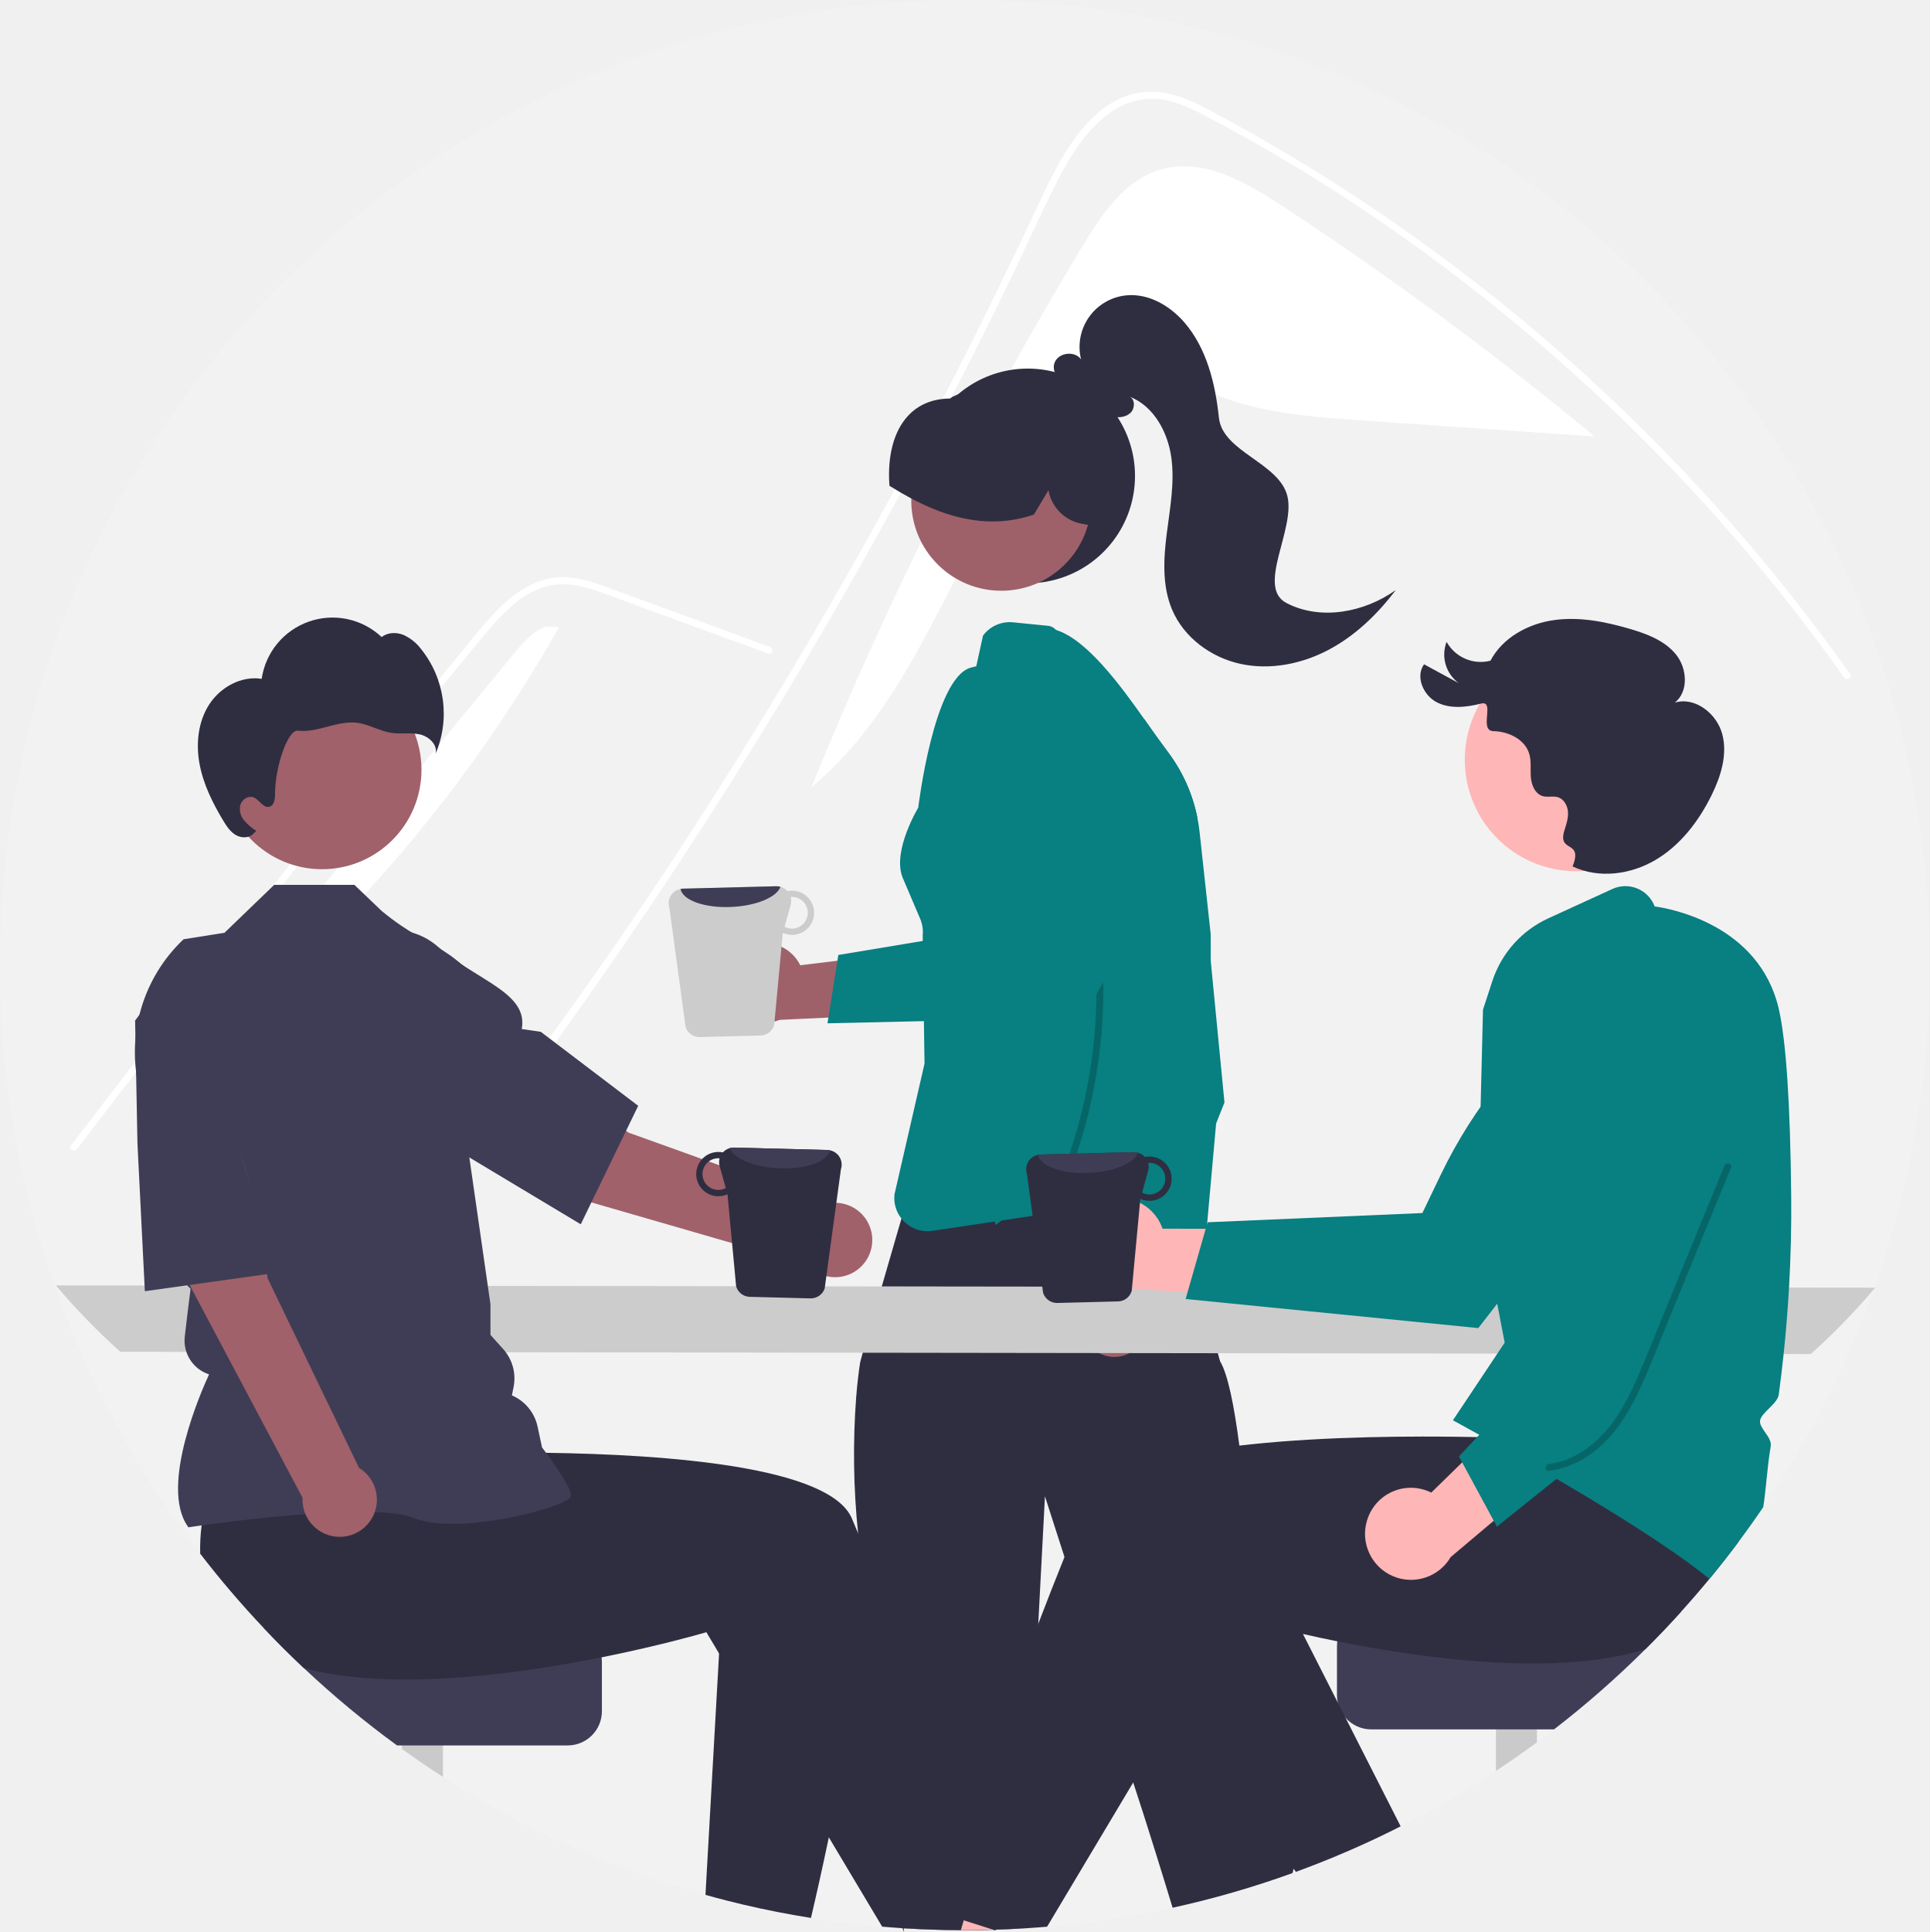
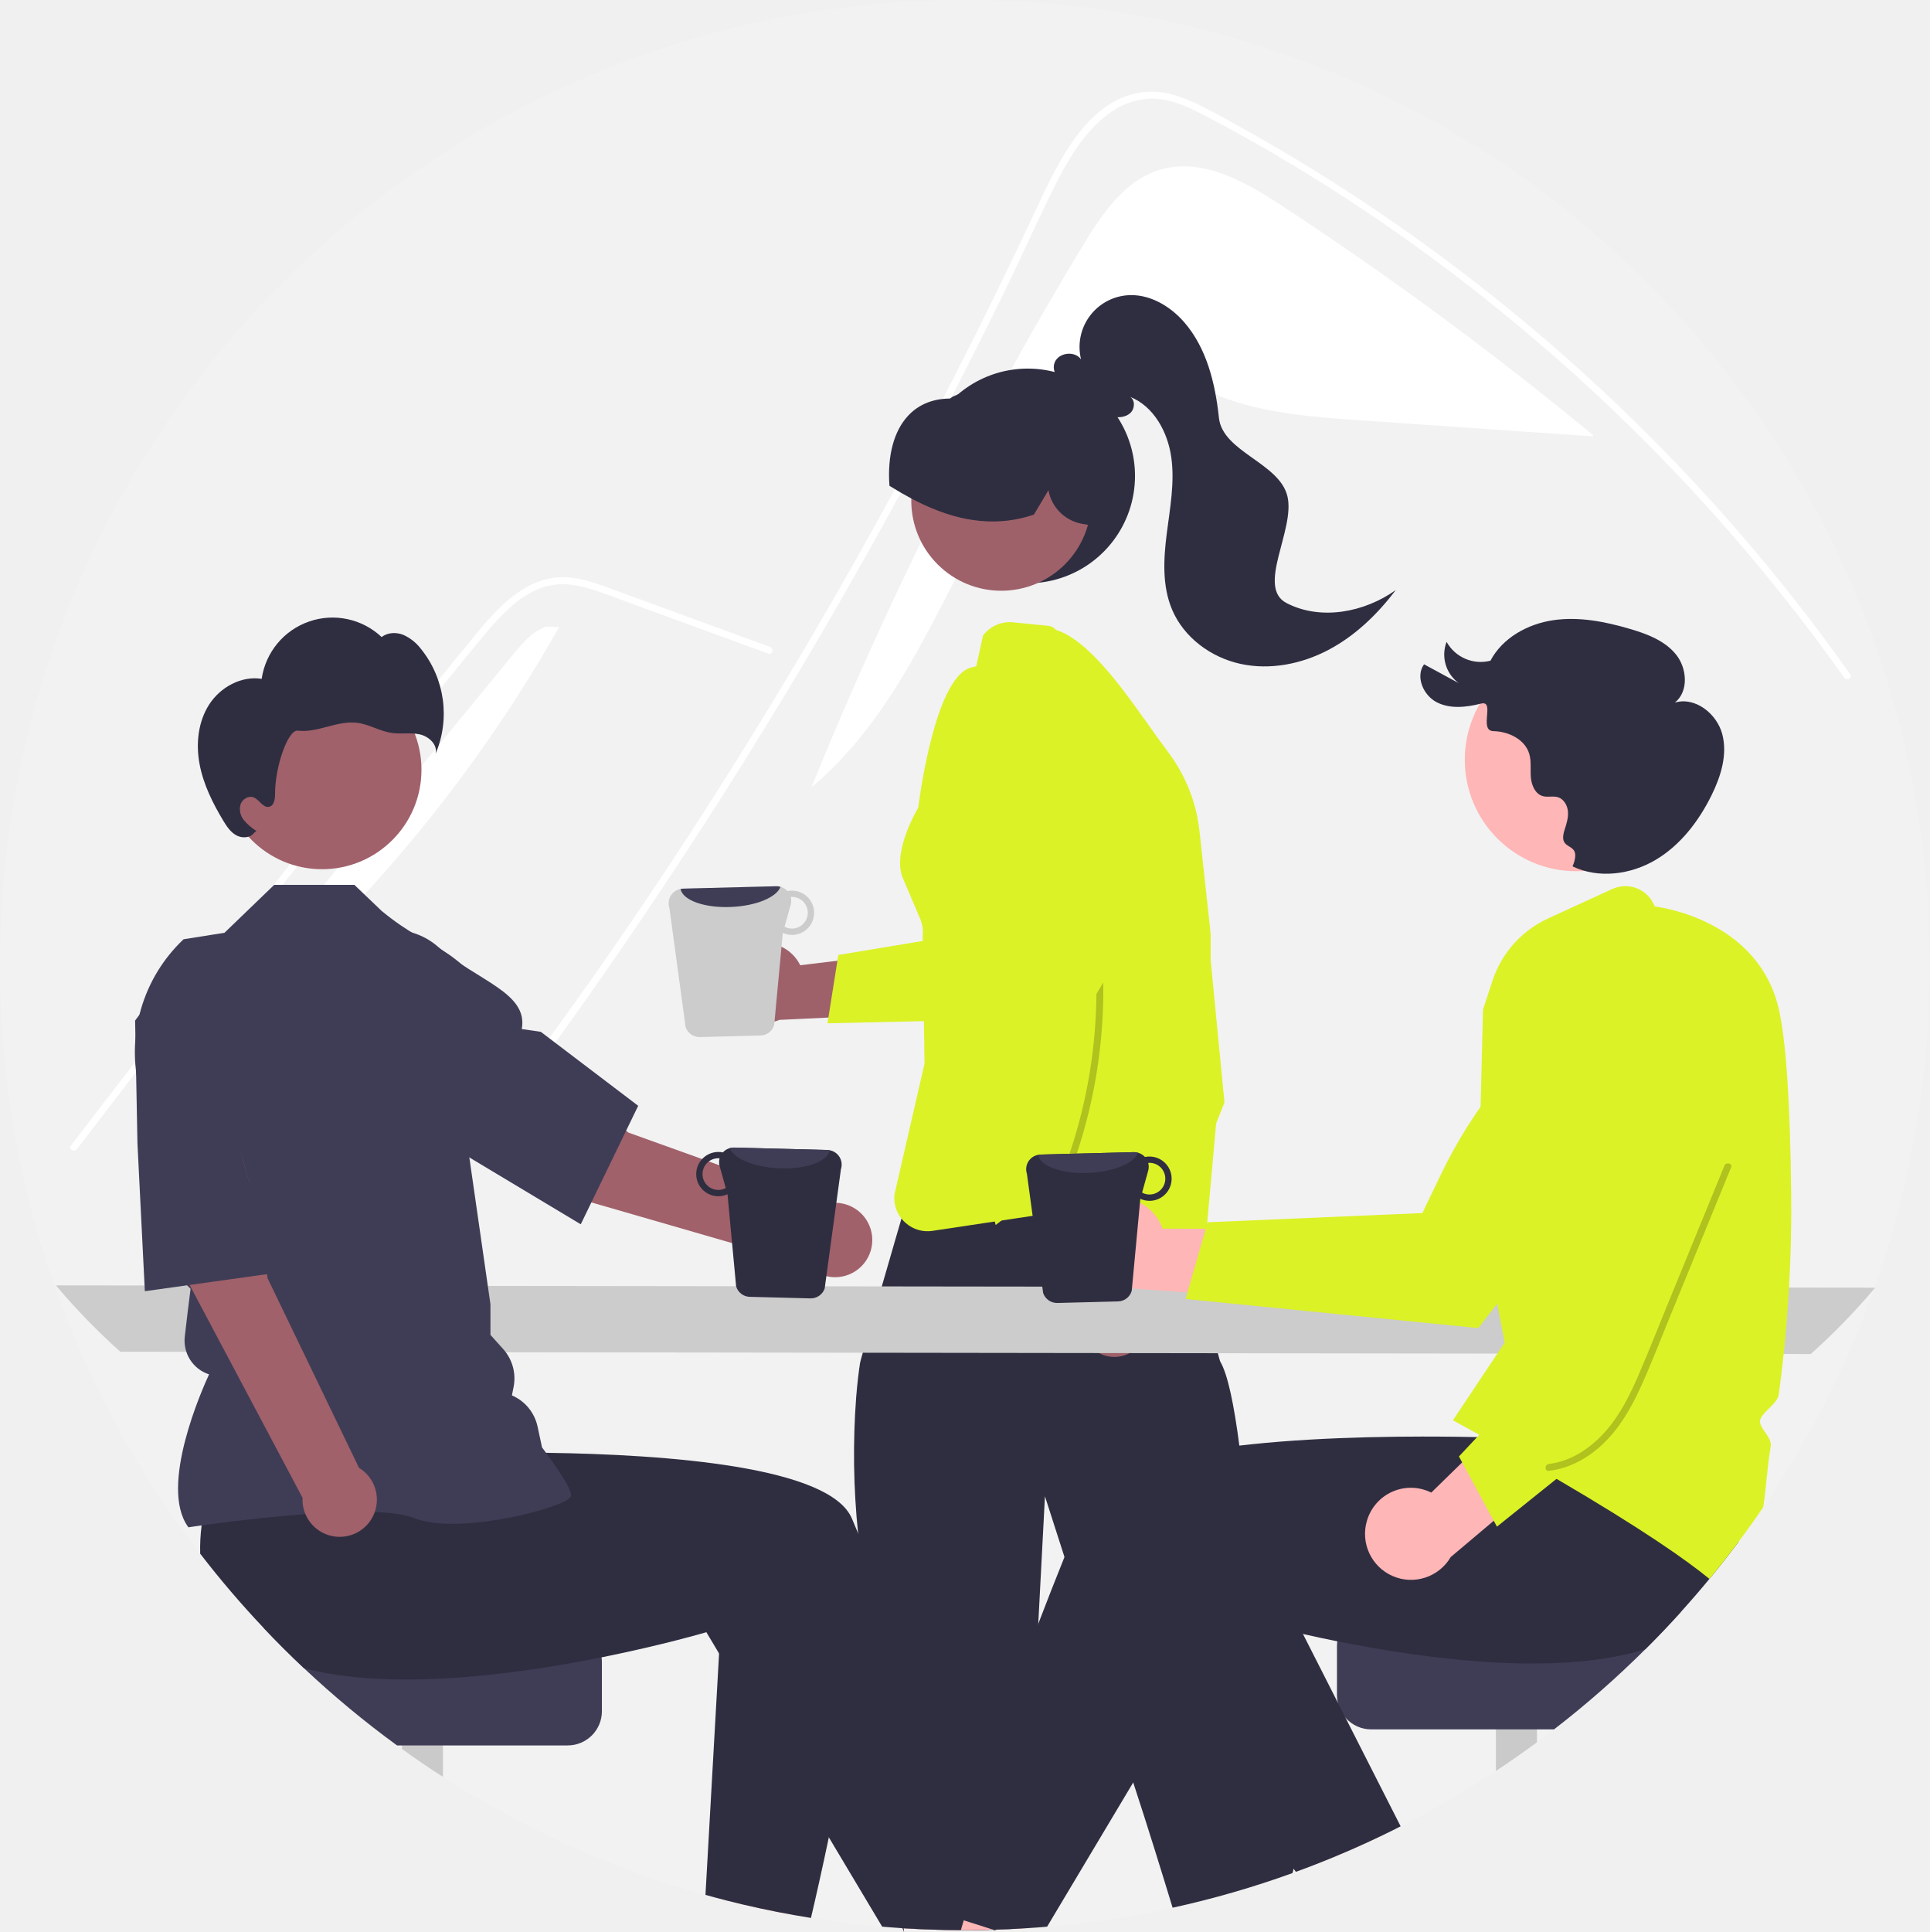
<svg xmlns="http://www.w3.org/2000/svg" data-name="Layer 1" width="842" height="842.8" viewBox="0 0 842 842.8">
  <path d="M1021,449.6a420.098,420.098,0,0,1-24.1,140.73c-.07.21-.14.4-.22.61v.01a419.102,419.102,0,0,1-48.3,95.08q-5.22,7.71-10.81,15.17-6.15,8.25-12.69,16.17-6.03,7.305-12.38,14.33-7.545,8.37-15.54,16.31a421.17,421.17,0,0,1-39.88,35q-3.69,2.865-7.46,5.63-8.775,6.48-17.9,12.5A417.418,417.418,0,0,1,790.15,825.3c-2.47,1.26-4.96,2.5-7.46,3.7q-14.505,7.005-29.6,12.89c-2.87,1.13-5.75,2.22-8.66,3.27-.49.19-.98.37-1.48.54a418.308,418.308,0,0,1-107.06,23.38q-3.81.345-7.63.58-4.05.285-8.11.46c-2.14.11-4.27.19-6.42.25-.44.02-.89.04-1.33.04q-4.335.135-8.7.17c-1.23.01-2.46.02-3.7.02-.58,0-1.16,0-1.74-.01q-12.585-.045-24.98-.82c-.17-.01-.34-.03-.51-.03-2.96-.2-5.91-.41-8.85-.67q-15.705-1.32-31.07-3.8-3.54-.555-7.06-1.2-15.285-2.7-30.17-6.51-4.425-1.125-8.8-2.35a418.627,418.627,0,0,1-114.54-51.46q-9.12-5.865-17.9-12.2c-.72-.5-1.43-1.02-2.14-1.54a422.135,422.135,0,0,1-40.59-33.67q-9.105-8.55-17.68-17.64A419.389,419.389,0,0,1,179,449.6c0-232.51,188.49-421,421-421S1021,217.09,1021,449.6Z" transform="translate(-179 -28.60001)" fill="#f2f2f2" />
  <path d="M651.36,135.928c8.429-13.941,18.418-28.827,34.061-33.379,18.115-5.272,36.724,5.201,52.509,15.535a1530.116,1530.116,0,0,1,136.171,100.329l-.048.541q-50.806-3.504-101.613-7.007c-24.472-1.688-49.784-3.608-71.411-15.185-8.206-4.393-16.206-10.261-25.505-10.67-11.553-.508-21.627,7.561-29.544,15.991-46.83,49.867-60.381,126.126-112.919,169.938A1667.327,1667.327,0,0,1,651.36,135.928Z" transform="translate(-179 -28.60001)" fill="#fff" />
  <path d="M363.505,558.892c5.179-6.539,7.295-8.071,12.403-14.67q62.39-80.692,117.283-166.835Q530.476,318.882,564.064,258.13q15.99-28.882,31.104-58.218Q606.896,177.166,618.1,154.148c2.136-4.383,4.212-8.786,6.277-13.199,4.867-10.378,9.643-20.806,14.771-31.044,5.844-11.668,12.957-23.9,23.688-31.739a32.319,32.319,0,0,1,16.837-6.479c8.736-.564,16.796,3.043,24.373,6.983,55.437,28.907,107.337,65.15,154.28,106.39A803.198,803.198,0,0,1,983.67,324.197c1.108,1.582,3.728.071,2.609-1.521q-6.605-9.34-13.471-18.479A805.459,805.459,0,0,0,842.276,167.418a810.7,810.7,0,0,0-75.659-55.548Q746.561,98.872,725.75,87.094c-6.993-3.96-14.016-7.869-21.159-11.537-7.003-3.597-14.439-6.831-22.439-6.952-27.225-.423-41.321,30.409-51.004,51.155q-4.564,9.794-9.239,19.527Q604.241,176.239,585.213,212.517q-11.743,22.398-24.001,44.535-38.147,68.933-81.09,135.076c-37.925,58.409-75.548,110.007-118.753,164.628C360.18,558.268,362.306,560.424,363.505,558.892Z" transform="translate(-179 -28.60001)" fill="#fff" />
  <path d="M514.185,313.716,473.623,298.88l-20.139-7.366c-6.559-2.399-13.102-5.13-19.883-6.848-5.995-1.519-12.086-1.767-17.996.229a41.477,41.477,0,0,0-14.037,8.701,113.91,113.91,0,0,0-11.513,12.295c-4.385,5.269-8.705,10.594-13.044,15.901q-26.863,32.853-53.376,65.991-26.512,33.138-52.669,66.557-26.221,33.501-52.081,67.282-3.168,4.138-6.33,8.281c-1.165,1.526-3.791.022-2.61-1.526q26.051-34.121,52.465-67.962,26.479-33.922,53.324-67.557,26.845-33.634,54.052-66.976,6.778-8.307,13.579-16.595c3.824-4.661,7.606-9.372,11.8-13.71,7.7-7.963,17.319-15,28.834-15.191,6.77-.112,13.322,2.036,19.612,4.312,6.781,2.453,13.546,4.952,20.318,7.429L504.777,307.066l10.211,3.735c1.812.663,1.029,3.585-.804,2.915Z" transform="translate(-179 -28.60001)" fill="#fff" />
  <path d="M403.096,313.864c3.993-4.86,8.31-9.949,14.282-11.923l5.576.22A632.461,632.461,0,0,1,254.498,494.745Q328.797,404.305,403.096,313.864Z" transform="translate(-179 -28.60001)" fill="#fff" />
  <path d="M674.243,236.212A46.82,46.82,0,1,1,593.713,203.738q.112-.112.225-.225c.375-.393.749-.787,1.142-1.161a.018.018,0,0,0,.019-.019c.487-.449.974-.899,1.48-1.33a46.807,46.807,0,0,1,77.664,35.208Z" transform="translate(-179 -28.60001)" fill="#2f2e41" />
  <circle cx="615.888" cy="247.045" r="39.26" transform="translate(-173.2978 479.2563) rotate(-45)" fill="#9e616a" />
  <path d="M643.94,209.29a44.272,44.272,0,0,0-46.23-8.96q-.345.135-.69.3c-.01,0-.01.01-.02.01-.75.31-1.51.63-2.24.98l-.45.22v.06c-.08.06-.17.13-.26.19a1.535,1.535,0,0,1-.65.36c-7.55.1-13.7,2.66-18.26,7.61-6.09,6.6-8.95,17.27-8.07,30.05l.02.39.34.22c3.22,2.01,6.27,3.78,9.21,5.33,1.74.93,3.43,1.78,5.11,2.56.2.09.4.19.6.28,17,7.85,32.55,9.27,47.49,4.3l.28-.09,6.35-10.64a18.136,18.136,0,0,0,14.6,14.63l2.64.47,3.87.68.16-.73C661.58,240.21,656.03,220.84,643.94,209.29Z" transform="translate(-179 -28.60001)" fill="#2f2e41" />
  <path d="M740.387,291.691c-13.36-6.896,3.822-31.923.37-46.556-3.453-14.633-28.317-19.339-29.901-34.291S705.546,180.472,695.68,169.127c-6.304-7.249-15.594-12.601-25.158-11.693a22.621,22.621,0,0,0-19.825,27.932c-2.723-3.858-9.77-3.022-11.515,1.367-1.551,3.902,1.875,8.628,5.907,8.973,5.276,6.515,11.317,13.43,19.582,14.744,2.663.423,5.655.113,7.6-1.754s2.096-5.601-.211-6.996c10.387,4.126,16.476,15.356,18.018,26.426,1.541,11.07-.591,22.27-1.996,33.357s-2.01,22.751,2.337,33.048c5.136,12.165,16.962,20.884,29.868,23.68s26.65.063,38.332-6.094C770.3,305.96,780.042,296.56,788,286.022,774.292,295.756,755.327,299.403,740.387,291.691Z" transform="translate(-179 -28.60001)" fill="#2f2e41" />
  <polygon points="409.593 428.003 382.475 613.181 530.504 602.024 486.197 419.853 409.593 428.003" fill="#ffb8b8" />
  <path d="M743.45,843.81a17.824,17.824,0,0,1-.5,1.89,414.801,414.801,0,0,1-52.3,15.11c-3.74-12.3-10.91-35.59-17.19-54.64-5.13-15.55-9.66-28.27-11.24-29.86-4.39-4.37,0-10.2,0-10.2l-18.75-58.29-8.52-26.48-2.92,55.63-4.24,80.58-.12,2.26s-5.84,17.49-2.92,20.41-2.92,14.59-2.92,14.59l-1.68,15.31c-2.14.11-4.27.19-6.42.25L613,870.6l-.6-.19q-4.335.135-8.7.17c-1.23.01-2.46.02-3.7.02-.58,0-1.16,0-1.74-.01q-12.585-.045-24.98-.82l-5.13-41.75-5.3-43.14s5.83-11.65,0-17.48c-3.51-3.51-1.75-8.61.22-12.11-1.22-5.41-2.89-13.73-5.14-26.05-.08-.41-.15-.83-.23-1.25q-1.065-5.865-1.91-11.5c-1-6.61-1.78-12.96-2.38-19.04a334.226,334.226,0,0,1-.84-59.27c.56-7.02,1.26-12.16,1.72-15.13.04-.28.47-1.85,1.17-4.33,1.1-3.97,2.91-10.27,4.94-17.32,1.08-3.74,2.22-7.69,3.35-11.62,1.97-6.81,3.93-13.56,5.51-19.02v-.03c1.39-4.79,2.5-8.57,3.08-10.55.28-.97.43-1.5.43-1.5s.31-.07.9-.2c1.83-.42,6.35-1.43,12.61-2.78,6.53-1.38,14.94-3.13,24.18-4.91,7.91-1.52,16.43-3.07,24.9-4.46,3.04-.49,6.08-.97,9.08-1.42,18.53-2.76,35.54-4.33,43.6-2.54a15.016,15.016,0,0,1,1.65.45,8.207,8.207,0,0,1,1.57.71c.25.15,2.67,9.59,5.76,21.89.03.12.06.25.09.37.93,3.72,1.92,7.68,2.93,11.73,1.03,4.13,2.07,8.34,3.09,12.44,3.03,12.18,5.83,23.45,7.27,28.97.55,2.14.91,3.41.99,3.55,3.38,5.63,6.14,19.43,8.38,36.74,2,15.45,3.59,33.7,4.82,51.43.61,8.77,1.13,17.42,1.57,25.54,1.49,27.32,2.09,48.65,2.09,48.65s2.23,17.78,6.66,26.17a12.757,12.757,0,0,0,2.07,2.97c2.95,2.95,3.29,5.51,2.9,7.33a6.057,6.057,0,0,1-1.04,2.38,3.943,3.943,0,0,1-.39.49,11.349,11.349,0,0,0,2.92,10.2C744.2,837.23,743.97,841.31,743.45,843.81Z" transform="translate(-179 -28.60001)" fill="#2f2e41" />
-   <path d="M694.96,397.21q-.255-1.89-.54-3.81c-.11-.82-.24-1.64-.36-2.45-1.27-8.18,4.02-15.18-2.83-20.84a14.54,14.54,0,0,1-3.83-4.78l-1.57-3.16-2.89-5.86-6.32-12.74-1.09-2.19a14.04,14.04,0,0,0-1.06-1.79,14.447,14.447,0,0,0-4.51-4.22l-15.7-9.36a14.488,14.488,0,0,1-5.62-6.09l-.39-.8c-1.73-3.55-4.83-12.04-8.5-15.73l-.01-.01a5.38,5.38,0,0,0-3.08-1.75L621.03,300.08a14.494,14.494,0,0,0-13.11,5.79l-.43,1.95-2.51,11.43-.14.03c-.74.17-1.48.34-2.21.55-16.21,4.43-22.97,61.1-22.97,61.1s-11.35,18.73-6.89,30.32l7.96,18.69a2.253,2.253,0,0,1,.14.44,14.39,14.39,0,0,1,.74,6.35l.01.73.02,1.61.06,4.13.19,13.7.24,17.15.21,14.61.07,3.89L569.3,549.6a14.351,14.351,0,0,0,3.03,10.57l.01.01a13.429,13.429,0,0,0,.92,1.06l.01.01c.31.32.63.61.96.9a14.382,14.382,0,0,0,11.66,3.39l1.75-.27h.01l25.4-3.81h.02l2.94-.44h.02l28.43-4.27h.02l4.87-.74c.39-.05.77-.1,1.16-.13l26.03-1.79a14.668,14.668,0,0,0,1.78-.23h.01a14.54,14.54,0,0,0,10.47-8.37,12.885,12.885,0,0,0,.89-2.67,15.044,15.044,0,0,0,.37-3.03l.29-24.52.99-79.24a14.264,14.264,0,0,1,2.18-7.47C697.13,422.8,696.72,410.46,694.96,397.21Z" transform="translate(-179 -28.60001)" fill="#087f81" />
+   <path d="M694.96,397.21q-.255-1.89-.54-3.81c-.11-.82-.24-1.64-.36-2.45-1.27-8.18,4.02-15.18-2.83-20.84a14.54,14.54,0,0,1-3.83-4.78l-1.57-3.16-2.89-5.86-6.32-12.74-1.09-2.19a14.04,14.04,0,0,0-1.06-1.79,14.447,14.447,0,0,0-4.51-4.22l-15.7-9.36a14.488,14.488,0,0,1-5.62-6.09l-.39-.8c-1.73-3.55-4.83-12.04-8.5-15.73l-.01-.01a5.38,5.38,0,0,0-3.08-1.75L621.03,300.08a14.494,14.494,0,0,0-13.11,5.79l-.43,1.95-2.51,11.43-.14.03c-.74.17-1.48.34-2.21.55-16.21,4.43-22.97,61.1-22.97,61.1s-11.35,18.73-6.89,30.32l7.96,18.69a2.253,2.253,0,0,1,.14.44,14.39,14.39,0,0,1,.74,6.35l.01.73.02,1.61.06,4.13.19,13.7.24,17.15.21,14.61.07,3.89L569.3,549.6a14.351,14.351,0,0,0,3.03,10.57l.01.01a13.429,13.429,0,0,0,.92,1.06l.01.01c.31.32.63.61.96.9a14.382,14.382,0,0,0,11.66,3.39l1.75-.27h.01l25.4-3.81h.02l2.94-.44h.02l28.43-4.27h.02l4.87-.74c.39-.05.77-.1,1.16-.13l26.03-1.79a14.668,14.668,0,0,0,1.78-.23h.01a14.54,14.54,0,0,0,10.47-8.37,12.885,12.885,0,0,0,.89-2.67,15.044,15.044,0,0,0,.37-3.03l.29-24.52.99-79.24a14.264,14.264,0,0,1,2.18-7.47C697.13,422.8,696.72,410.46,694.96,397.21Z" transform="translate(-179 -28.60001)" fill="#dbf226" />
  <path d="M651.317,608.843a14.049,14.049,0,0,1,13.786-16.553l16.24-47.209,15.834,20.551-17.849,41.68a14.125,14.125,0,0,1-28.011,1.531Z" transform="translate(-179 -28.60001)" fill="#9e616a" />
-   <path d="M713.28,509.52l-3.65,9.2-5.1,56.91a16.048,16.048,0,0,0-4.49,1.89,15.759,15.759,0,0,0-6.65,18.42l1.5,4.5-11.15-3.43-18.33-5.63L643.8,584.74,647.46,572.87a17.617,17.617,0,0,0-2.98-16.12,17.439,17.439,0,0,0-1.41-1.59l1.37-10.25.81-6.09-9.89,7.51-19.34,14.69h-.01l-2.56,1.95s-.14-.52-.4-1.51c-.49-1.91-1.41-5.57-2.59-10.67a648.089,648.089,0,0,1-12.89-77.09c-.6-5.84-1.12-11.82-1.54-17.89-.43-6.25-.75-12.59-.92-18.97-1.44-51.93,6.54-106.37,39.89-134.21a15.911,15.911,0,0,1,4.75.76c13.5,4.15,28.31,24.43,38.55,38.94,2.42,3.43,4.58,6.53,6.41,9.02l4.43,6.03a70.566,70.566,0,0,1,12.27,27.71q.645,3.18,1.01,6.44l4.84,44.52v11.47Z" transform="translate(-179 -28.60001)" fill="#087f81" />
+   <path d="M713.28,509.52l-3.65,9.2-5.1,56.91a16.048,16.048,0,0,0-4.49,1.89,15.759,15.759,0,0,0-6.65,18.42l1.5,4.5-11.15-3.43-18.33-5.63L643.8,584.74,647.46,572.87a17.617,17.617,0,0,0-2.98-16.12,17.439,17.439,0,0,0-1.41-1.59l1.37-10.25.81-6.09-9.89,7.51-19.34,14.69h-.01l-2.56,1.95s-.14-.52-.4-1.51c-.49-1.91-1.41-5.57-2.59-10.67a648.089,648.089,0,0,1-12.89-77.09c-.6-5.84-1.12-11.82-1.54-17.89-.43-6.25-.75-12.59-.92-18.97-1.44-51.93,6.54-106.37,39.89-134.21a15.911,15.911,0,0,1,4.75.76c13.5,4.15,28.31,24.43,38.55,38.94,2.42,3.43,4.58,6.53,6.41,9.02l4.43,6.03a70.566,70.566,0,0,1,12.27,27.71q.645,3.18,1.01,6.44l4.84,44.52v11.47Z" transform="translate(-179 -28.60001)" fill="#dbf226" />
  <path d="M203.39,589.327a289.005,289.005,0,0,0,28.12,28.95l737.58,1a289.004,289.004,0,0,0,28.12-28.95Z" transform="translate(-179 -28.60001)" fill="#ccc" />
  <path d="M603.7,870.58c-1.23.01-2.46.02-3.7.02-.58,0-1.16,0-1.74-.01q-12.585-.045-24.98-.82l.2,1.63-.71-1.66-15.85-36.9,11.23-4.82,20.6-8.85L595,840.66l5.98,20.58,1.78,6.1Z" transform="translate(-179 -28.60001)" fill="#ffb6b6" />
  <path d="M530.27,827.74l-4.48,36.33q-15.285-2.7-30.17-6.51V827.75Z" transform="translate(-179 -28.60001)" fill="#ffb6b6" />
  <path d="M372.28,760.78v42.97q-9.12-5.865-17.9-12.2V760.78Z" transform="translate(-179 -28.60001)" fill="#cacaca" />
  <path d="M441.63,753.62v21.47a14.924,14.924,0,0,1-14.91,14.92H352.24a422.135,422.135,0,0,1-40.59-33.67q-9.105-8.55-17.68-17.64H426.72a14.93,14.93,0,0,1,14.91,14.92Z" transform="translate(-179 -28.60001)" fill="#3f3d56" />
  <path d="M616.18,869.59l-2.45.78L613,870.6l-.6-.19q-4.335.135-8.7.17c-1.23.01-2.46.02-3.7.02-.58,0-1.16,0-1.74-.01q-12.585-.045-24.98-.82l.2,1.63-.71-1.66c-2.96-.2-5.91-.41-8.85-.67L540.65,830.1l-47.89-80.19-5.55-9.29s-18.93,5.6-45.72,10.97c-20.19,4.06-44.84,7.97-69.21,9.25-6.01.32-12,.48-17.9.43-15.25-.1-29.9-1.53-42.73-4.93q-9.105-8.55-17.68-17.64a421.224,421.224,0,0,1-27.62-32.33,78.015,78.015,0,0,1,.63-12.34c.09-.68.18-1.37.29-2.07L270,645.6l20.28-2.68,30.86-4.08,33.43-4.42,3.68,28.82s26.03-1.32,59.01-.88c52.97.72,123.85,6,133.45,28.66.9,2.13,1.8,4.28,2.7,6.43,18.64,44.65,35.76,92.22,47.39,126.02,2.22,6.44,4.23,12.37,6.02,17.69C612.73,858.73,616.18,869.59,616.18,869.59Z" transform="translate(-179 -28.60001)" fill="#2f2e41" />
  <path d="M559.48,716.57q-.735,6.36-1.55,12.67c-4.8,37.21-11.41,72.75-17.28,100.86-2.87,13.72-5.57,25.66-7.8,35.17q-3.54-.555-7.06-1.2-15.285-2.7-30.17-6.51-4.425-1.125-8.8-2.35l5.94-105.3,1.96-34.83,61.07,1.41Z" transform="translate(-179 -28.60001)" fill="#2f2e41" />
  <path d="M657.675,553.699A19.952,19.952,0,0,1,686.261,564.6l70.903.084-20.32,30.735-64.215-4.792a20.06,20.06,0,0,1-14.953-36.928Z" transform="translate(-179 -28.60001)" fill="#ffb6b6" />
-   <path d="M696.331,595.264,824.028,607.95l.337-.431c.644-.823,64.566-82.646,75.305-102.124a58.891,58.891,0,0,0,6.82-38.571l-.073-.324-.254-.215a29.885,29.885,0,0,0-37.369-.819,211.683,211.683,0,0,0-61.088,75.483l-8.08,16.821-93.71,4.02Z" transform="translate(-179 -28.60001)" fill="#087f81" />
+   <path d="M696.331,595.264,824.028,607.95l.337-.431c.644-.823,64.566-82.646,75.305-102.124a58.891,58.891,0,0,0,6.82-38.571l-.073-.324-.254-.215a29.885,29.885,0,0,0-37.369-.819,211.683,211.683,0,0,0-61.088,75.483l-8.08,16.821-93.71,4.02Z" transform="translate(-179 -28.60001)" fill="#dbf226" />
  <path d="M647.08,825.84l-18.82,43.82q-4.05.285-8.11.46c-2.14.11-4.27.19-6.42.25L613,870.6l-.6-.19q-4.335.135-8.7.17c-1.23.01-2.46.02-3.7.02-.58,0-1.16,0-1.74-.01l1.25-4.28,1.47-5.07,5.84-20.08,8.43-28.99,12.54,5.38Z" transform="translate(-179 -28.60001)" fill="#ffb6b6" />
  <path d="M782.69,829q-14.505,7.005-29.6,12.89l-9.84-16.55,31.72-13.93Z" transform="translate(-179 -28.60001)" fill="#ffb6b6" />
  <path d="M849.62,753.78v34.86q-8.775,6.48-17.9,12.5V753.78Z" transform="translate(-179 -28.60001)" fill="#cacaca" />
  <path d="M912.5,731.7q-7.545,8.37-15.54,16.31a421.17,421.17,0,0,1-39.88,35h-79.8a14.879,14.879,0,0,1-11.19-5.07l-.01-.03a14.727,14.727,0,0,1-3.36-6.6l-.01-.02a15.302,15.302,0,0,1-.34-3.2V746.62a14.93,14.93,0,0,1,14.91-14.92Z" transform="translate(-179 -28.60001)" fill="#3f3d56" />
  <path d="M945.38,647.9l-8.65,37.06a77.902,77.902,0,0,1,.84,16.24q-6.15,8.25-12.69,16.17-6.03,7.305-12.38,14.33-7.545,8.37-15.54,16.31c-13.88,4.36-30.24,6.14-47.34,6.26-5.9.05-11.89-.11-17.9-.43-24.37-1.28-49.02-5.19-69.21-9.25-5.34-1.06-10.36-2.14-14.98-3.19-8.75-1.97-16.07-3.81-21.37-5.21-5.97-1.56-9.37-2.57-9.37-2.57l-22.71,38.03-20.62,34.52-37.57,62.91q-3.81.345-7.63.58-4.05.285-8.11.46c-2.14.11-4.27.19-6.42.25L613,870.6l-.6-.19-9.64-3.07-3.25-1.03-11.69-3.72s2.61-8.22,7.18-21.93c1.68-5.03,3.62-10.81,5.8-17.19,7.87-23.06,18.78-54.03,31.23-86.5,3.69-9.64,7.51-19.42,11.44-29.15,3.22-7.99,6.5-15.95,9.82-23.8,5.77-13.61,33.65-20.95,66.48-24.8,1.67-.19,3.35-.38,5.04-.56,16.73-1.76,34.48-2.67,51.08-3.09,8.31-.21,16.33-.29,23.79-.3q3.615,0,7.03.02h.01c6.15.03,11.81.12,16.79.22.97.02,1.91.05,2.83.07h.01c.62.01,1.23.03,1.83.04,10.89.28,17.57.62,17.57.62l2.59-20.32.53-4.1.5-3.9v-.01l.06-.49.41-.01,7.2-.14,60.52-1.18,33.06-.65Z" transform="translate(-179 -28.60001)" fill="#2f2e41" />
  <path d="M790.15,825.3c-2.47,1.26-4.96,2.5-7.46,3.7q-14.505,7.005-29.6,12.89c-2.87,1.13-5.75,2.22-8.66,3.27-.32-.45-.65-.9-.98-1.35-13.88-19.05-31.52-44.19-49.37-72.16-7.47-11.7-14.98-23.9-22.27-36.36l52.78-24.64,5.92-2.76,17.02,33.51,15.18,29.89,3.38,6.65Z" transform="translate(-179 -28.60001)" fill="#2f2e41" />
  <circle cx="687.762" cy="331.426" r="48.625" fill="#ffb6b6" />
  <path d="M865.153,406.54c11.369,5.455,25.362,3.607,36.216-2.811s18.842-16.884,24.424-28.191c4.088-8.281,7.058-17.764,4.691-26.69s-11.812-16.406-20.66-13.762c6.062-4.881,5.355-14.947.457-20.995s-12.627-8.956-20.095-11.148c-10.838-3.181-22.226-5.426-33.404-3.799s-22.182,7.679-27.442,17.675a17.039,17.039,0,0,1-19.144-8.221,15.437,15.437,0,0,0,5.307,18.009l-15.138-8.213c-3.859,5.349-.352,13.508,5.506,16.538s12.94,2.222,19.334.603-1.15,11.884,5.445,12.014,13.728,3.581,15.616,9.901c.989,3.31.413,6.865.704,10.307s1.941,7.261,5.277,8.158c2.108.567,4.414-.184,6.504.445,2.591.78,4.171,3.552,4.399,6.248s-.618,5.355-1.452,7.929c-3.3,10.172,7.29,4.47,3.99,14.642Z" transform="translate(-179 -28.60001)" fill="#2f2e41" />
-   <path d="M960.56,550.17c-.4-40.16-2.22-67.53-5.4-81.36-8.54-37.18-47.99-43.96-54.17-44.8a13.645,13.645,0,0,0-18.45-7.61l-28.03,12.84a45.664,45.664,0,0,0-24.27,27.1l-4.16,12.7-2.09,85.23,6.9,35.85.01.02,4.65,24.15-3.2,4.8-18.27,27.4-.31.48-.01.01-.8,1.19c1.11.61,2.21,1.21,3.29,1.81q4.2,2.31,8.19,4.53c.64.36,1.27.71,1.9,1.07h.01c.4.22.8.44,1.19.66Q842.51,664.61,854.79,671.75c1.14.66,2.27,1.32,3.38,1.97,37.8,22.11,56.96,35.65,66.71,43.65q6.54-7.92,12.69-16.17,5.58-7.455,10.81-15.17c.61-4.02,1.02-8.04,1.42-11.98.48-4.74.98-9.65,1.82-14.48.37-2.14-1.05-4.17-2.42-6.13-1.27-1.83-2.47-3.55-2.22-5.17.26-1.67,2.1-3.49,3.89-5.26,1.95-1.94,3.97-3.94,4.26-6.05q1.2-8.82,2.13-17.7,1.53-14.445,2.35-28.98Q960.765,570.21,960.56,550.17Z" transform="translate(-179 -28.60001)" fill="#087f81" />
+   <path d="M960.56,550.17c-.4-40.16-2.22-67.53-5.4-81.36-8.54-37.18-47.99-43.96-54.17-44.8a13.645,13.645,0,0,0-18.45-7.61l-28.03,12.84a45.664,45.664,0,0,0-24.27,27.1l-4.16,12.7-2.09,85.23,6.9,35.85.01.02,4.65,24.15-3.2,4.8-18.27,27.4-.31.48-.01.01-.8,1.19c1.11.61,2.21,1.21,3.29,1.81q4.2,2.31,8.19,4.53c.64.36,1.27.71,1.9,1.07h.01c.4.22.8.44,1.19.66Q842.51,664.61,854.79,671.75c1.14.66,2.27,1.32,3.38,1.97,37.8,22.11,56.96,35.65,66.71,43.65q6.54-7.92,12.69-16.17,5.58-7.455,10.81-15.17c.61-4.02,1.02-8.04,1.42-11.98.48-4.74.98-9.65,1.82-14.48.37-2.14-1.05-4.17-2.42-6.13-1.27-1.83-2.47-3.55-2.22-5.17.26-1.67,2.1-3.49,3.89-5.26,1.95-1.94,3.97-3.94,4.26-6.05q1.2-8.82,2.13-17.7,1.53-14.445,2.35-28.98Q960.765,570.21,960.56,550.17Z" transform="translate(-179 -28.60001)" fill="#dbf226" />
  <path d="M775.462,691.93a19.952,19.952,0,0,1,28.05-12.213L854.227,630.166l6.987,36.176-49.231,41.508a20.06,20.06,0,0,1-36.522-15.92Z" transform="translate(-179 -28.60001)" fill="#ffb6b6" />
-   <path d="M832.163,694.578l100.109-80.286-.061-.543c-.116-1.039-11.699-104.222-17.654-125.652a58.89,58.89,0,0,0-22.116-32.328l-.279-.18-.332.024a29.885,29.885,0,0,0-27.271,25.561,211.683,211.683,0,0,0,9.171,96.671l5.997,17.671-64.138,68.441Z" transform="translate(-179 -28.60001)" fill="#087f81" />
+   <path d="M832.163,694.578l100.109-80.286-.061-.543c-.116-1.039-11.699-104.222-17.654-125.652a58.89,58.89,0,0,0-22.116-32.328l-.279-.18-.332.024a29.885,29.885,0,0,0-27.271,25.561,211.683,211.683,0,0,0,9.171,96.671l5.997,17.671-64.138,68.441Z" transform="translate(-179 -28.60001)" fill="#dbf226" />
  <circle cx="140.514" cy="335.79" r="43.388" fill="#a0616a" />
  <path d="M261.221,694.864l-.237-.332c-12.639-17.695,6.37-60.216,9.237-66.38h0a15.475,15.475,0,0,1-10.592-16.527l1.236-10.506,1.288-10.305-9.229-9.229-.026-.23-5.311-46.474-7.723-30.868A67.768,67.768,0,0,1,259.099,438.337l17.851-2.834L298.644,414.6h34.984l11.995,11.461c23.583,19.331,29.182,10.933,55.775,47.324l-19.041,50.165L393,597.537l.006,13.39,5.543,6.16a19.17,19.17,0,0,1,4.547,16.582l-.729,3.645h0a19.17,19.17,0,0,1,11.193,13.603l1.947,9.085c1.666,2.198,12.66,16.857,12.66,20.865,0,.602-.444,1.183-1.397,1.828-7.492,5.073-48.904,15.417-67.233,8.082-19.523-7.806-97.132,3.904-97.914,4.024Z" transform="translate(-179 -28.60001)" fill="#3f3d56" />
  <path d="M239.178,518.859l36.076-7.062c13.342,19.925,20.505,74.407,20.505,74.407l39.886,82.719a16.23,16.23,0,1,1-24.636,13.049l-52.022-98.007Z" transform="translate(-179 -28.60001)" fill="#a0616a" />
  <path d="M238.976,527.419l-1.026-53.62,16.977-22.713a29.845,29.845,0,0,1,29.379-11.371h0A29.775,29.775,0,0,1,308.125,472.659c-2.882,22.705-9.424,51.118-24.225,57.547l-.15.065,15.34,53.649-56.888,7.947Z" transform="translate(-179 -28.60001)" fill="#3f3d56" />
  <path d="M453.239,522.681s-43.295-33.841-66.776-38.702l-20.783,30.323,56.207,34.445,109.431,31.641a16.231,16.231,0,1,0,8.347-26.661Z" transform="translate(-179 -28.60001)" fill="#a0616a" />
  <path d="M377.069,529.481l-45.119-28.99-9.421-26.746a29.845,29.845,0,0,1,6.904-30.737h0a29.775,29.775,0,0,1,40.626-1.453c17.26,15.03,39.503,20.068,36.606,35.943l8.31,1.214,42.493,32.272-25.059,51.686Z" transform="translate(-179 -28.60001)" fill="#3f3d56" />
  <path d="M270.3,335.881c4.872-7.537,14.015-12.561,22.878-11.149a31.242,31.242,0,0,1,52.347-18.222c2.61-2.076,6.403-2.186,9.5-.951a20.032,20.032,0,0,1,7.718,6.195,44.957,44.957,0,0,1,6.291,45.736c1.083-3.938-2.863-7.642-6.851-8.526-3.987-.884-8.169-.048-12.213-.623-5.182-.737-9.841-3.744-15.031-4.42-4.362-.569-8.749.55-13.003,1.671-4.254,1.121-8.629,2.264-12.998,1.745-4.369-.519-9.996,16.037-9.92,27.698.014,2.21-.441,5.047-2.6,5.516-2.659.577-4.201-3.093-6.732-4.093-2.255-.891-4.959.76-5.744,3.055a7.635,7.635,0,0,0,1.458,6.837,22.562,22.562,0,0,0,5.47,4.745l-1.043.867c-1.734,2.291-5.331,2.39-7.831.973-2.499-1.417-4.142-3.939-5.622-6.402-4.624-7.691-8.681-15.887-10.313-24.712S265.428,343.419,270.3,335.881Z" transform="translate(-179 -28.60001)" fill="#2f2e41" />
  <path d="M651.335,408.797a220.462,220.462,0,0,1,6.042,56.014,223.7,223.7,0,0,1-8.207,55.75A217.798,217.798,0,0,1,638.363,550.579c-.78,1.748,1.805,3.276,2.59,1.514a223.545,223.545,0,0,0,16.453-54.936,227.007,227.007,0,0,0,2.079-57.335,222.954,222.954,0,0,0-5.257-31.822c-.452-1.876-3.346-1.082-2.893.798Z" transform="translate(-179 -28.60001)" opacity="0.2" />
  <path d="M931.428,537.102,906.35,598.32c-4.036,9.852-7.952,19.765-12.153,29.549-3.782,8.809-8.095,17.657-14.46,24.919-6.425,7.33-15.068,13.28-24.941,14.443-1.894.223-1.917,3.226,0,3,9.019-1.062,17.103-5.546,23.631-11.747,7.06-6.705,12.035-15.246,16.096-24.012,4.527-9.769,8.376-19.871,12.457-29.832l12.822-31.299,14.519-35.442c.731-1.785-2.17-2.563-2.893-.798Z" transform="translate(-179 -28.60001)" opacity="0.2" />
  <path d="M634.16,592.668a6.416,6.416,0,0,0,6.183,4.331l26.492-.682a6.329,6.329,0,0,0,5.981-4.657l3.749-40.087a9.794,9.794,0,0,0,4.238.871,9.661,9.661,0,1,0-.485-19.317,8.184,8.184,0,0,0-1.736.181,6.548,6.548,0,0,0-4.874-2.103l-40.751,1.052a5.852,5.852,0,0,0-1.005.125,6.365,6.365,0,0,0-4.873,8.265Zm43.173-43.817,2.668-9.553a6.506,6.506,0,0,0,.02-3.375c.129-0.0.244-.062.373-.062a6.91,6.91,0,0,1,.324,13.817A6.505,6.505,0,0,1,677.333,548.851Z" transform="translate(-179 -28.60001)" fill="#2f2e41" />
  <path d="M631.952,532.382c.868,4.964,10.629,8.454,22.366,7.847,10.793-.497,19.617-4.287,21.234-8.779a6.025,6.025,0,0,0-1.844-.246l-40.751,1.052A5.852,5.852,0,0,0,631.952,532.382Z" transform="translate(-179 -28.60001)" fill="#3f3d56" />
  <path d="M545.922,538.646a6.365,6.365,0,0,0-4.873-8.265,5.852,5.852,0,0,0-1.005-.125l-40.751-1.052a6.548,6.548,0,0,0-4.874,2.103,8.184,8.184,0,0,0-1.736-.181,9.661,9.661,0,0,0-.485,19.317,9.794,9.794,0,0,0,4.238-.871l3.749,40.087a6.329,6.329,0,0,0,5.981,4.657l26.492.682a6.416,6.416,0,0,0,6.183-4.331ZM492.282,547.679a6.91,6.91,0,0,1,.324-13.817c.129 0.0.244.062.373.062a6.506,6.506,0,0,0,.02,3.375l2.668,9.553A6.505,6.505,0,0,1,492.282,547.679Z" transform="translate(-179 -28.60001)" fill="#2f2e41" />
  <path d="M541.048,530.382c-.868,4.964-10.629,8.454-22.366,7.847-10.793-.497-19.617-4.287-21.234-8.779a6.025,6.025,0,0,1,1.844-.246l40.751,1.052A5.852,5.852,0,0,1,541.048,530.382Z" transform="translate(-179 -28.60001)" fill="#3f3d56" />
  <path d="M502.429,443.301a17.294,17.294,0,0,1,25.742,6.374l61.014-7.381-14.253,28.58-55.755,2.628a17.388,17.388,0,0,1-16.748-30.201Z" transform="translate(-179 -28.60001)" fill="#9e616a" />
-   <path d="M701.41,385.09c-1.8,3.53-3.99,7.64-6.45,12.12-8.64,15.79-20.51,36.17-29.65,51.68-7.81,13.23-13.64,22.93-13.8,23.2l-.25.4-53.69,1.21-11.52.26-3.92.09-42.07.95.4-2.5,3.93-24.78.4-2.53,36.85-6.12,13.47-2.23,29.88-4.96,5.19-15.32a183.457,183.457,0,0,1,44.62-71.37c.59-.57,1.19-1.11,1.82-1.62.55-.44,1.11-.86,1.68-1.24,2.42,3.43,4.58,6.53,6.41,9.02l4.43,6.03A70.566,70.566,0,0,1,701.41,385.09Z" transform="translate(-179 -28.60001)" fill="#087f81" />
+   <path d="M701.41,385.09c-1.8,3.53-3.99,7.64-6.45,12.12-8.64,15.79-20.51,36.17-29.65,51.68-7.81,13.23-13.64,22.93-13.8,23.2l-.25.4-53.69,1.21-11.52.26-3.92.09-42.07.95.4-2.5,3.93-24.78.4-2.53,36.85-6.12,13.47-2.23,29.88-4.96,5.19-15.32a183.457,183.457,0,0,1,44.62-71.37c.59-.57,1.19-1.11,1.82-1.62.55-.44,1.11-.86,1.68-1.24,2.42,3.43,4.58,6.53,6.41,9.02l4.43,6.03A70.566,70.566,0,0,1,701.41,385.09Z" transform="translate(-179 -28.60001)" fill="#dbf226" />
  <path d="M478.16,476.668a6.416,6.416,0,0,0,6.183,4.331l26.492-.682a6.329,6.329,0,0,0,5.981-4.657l3.749-40.087a9.794,9.794,0,0,0,4.238.871,9.661,9.661,0,0,0-.485-19.317,8.184,8.184,0,0,0-1.736.181,6.548,6.548,0,0,0-4.874-2.103l-40.751,1.052a5.852,5.852,0,0,0-1.005.125,6.365,6.365,0,0,0-4.873,8.265Zm43.173-43.817,2.668-9.553a6.506,6.506,0,0,0,.02-3.375c.129-0.0.244-.062.373-.062a6.91,6.91,0,0,1,.324,13.817A6.505,6.505,0,0,1,521.333,432.851Z" transform="translate(-179 -28.60001)" fill="#ccc" />
  <path d="M475.952,416.382c.868,4.964,10.629,8.454,22.366,7.847,10.793-.497,19.617-4.287,21.234-8.779a6.025,6.025,0,0,0-1.844-.246l-40.751,1.052A5.852,5.852,0,0,0,475.952,416.382Z" transform="translate(-179 -28.60001)" fill="#3f3d56" />
</svg>
